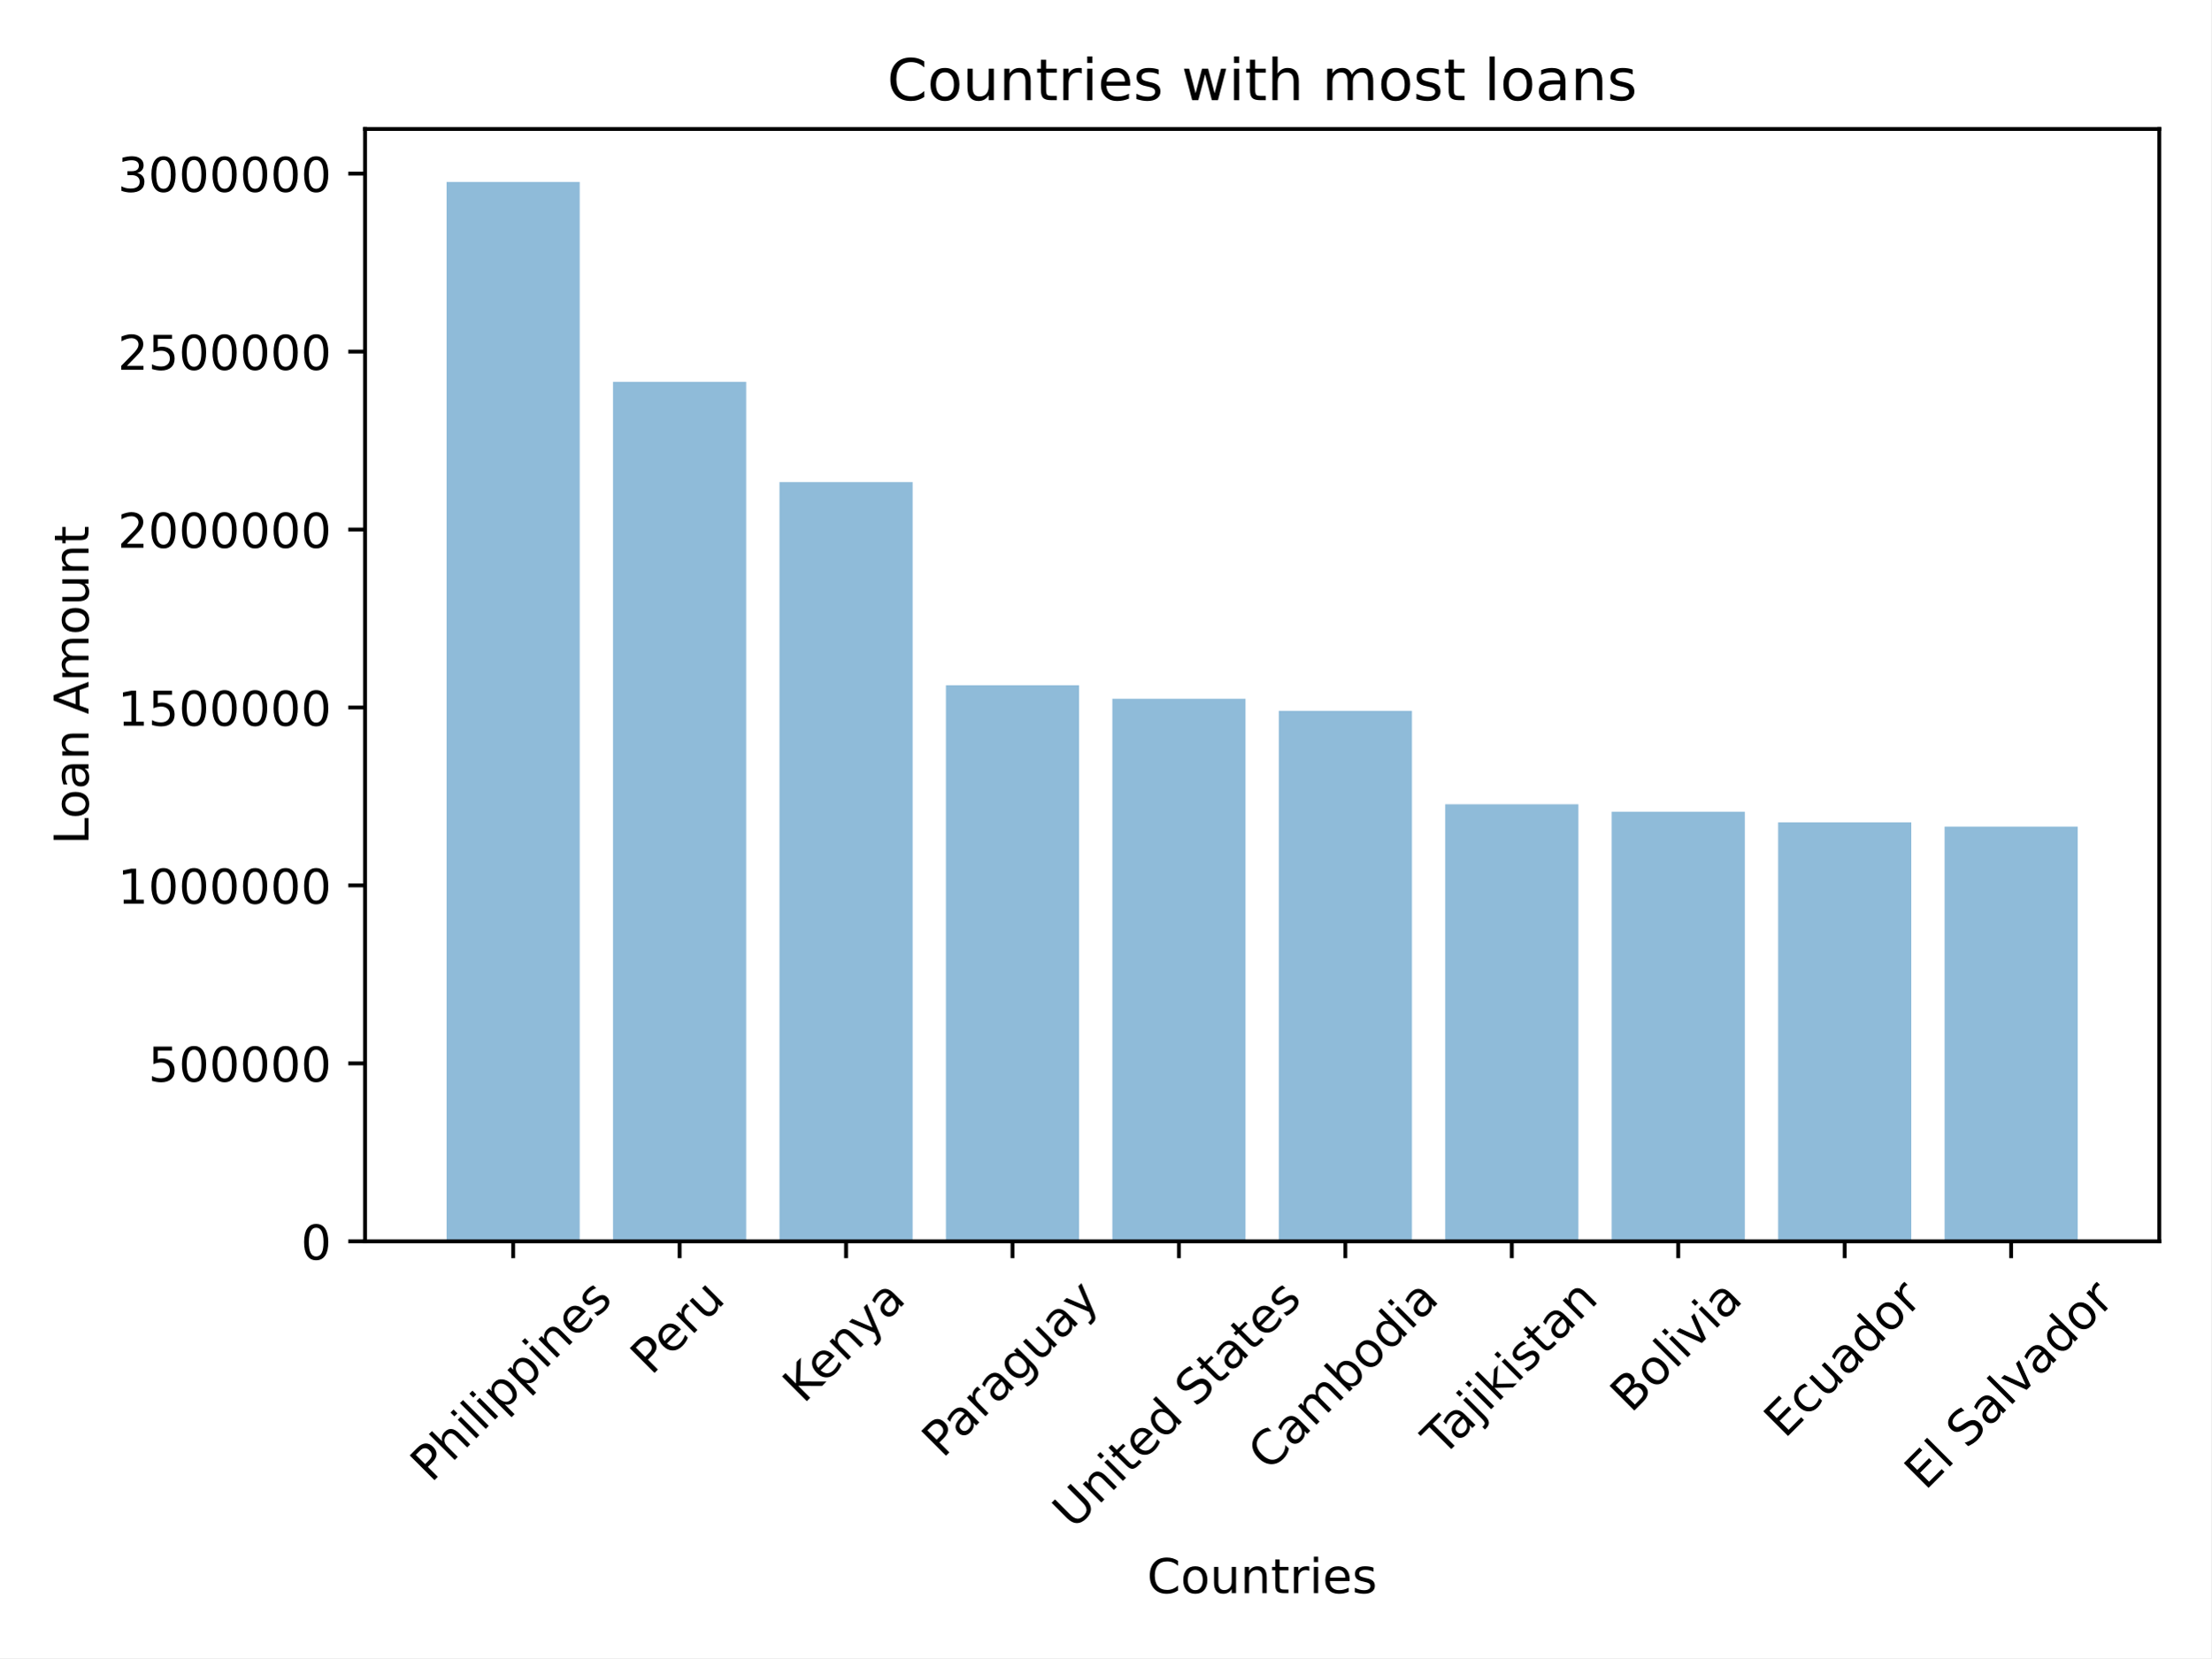
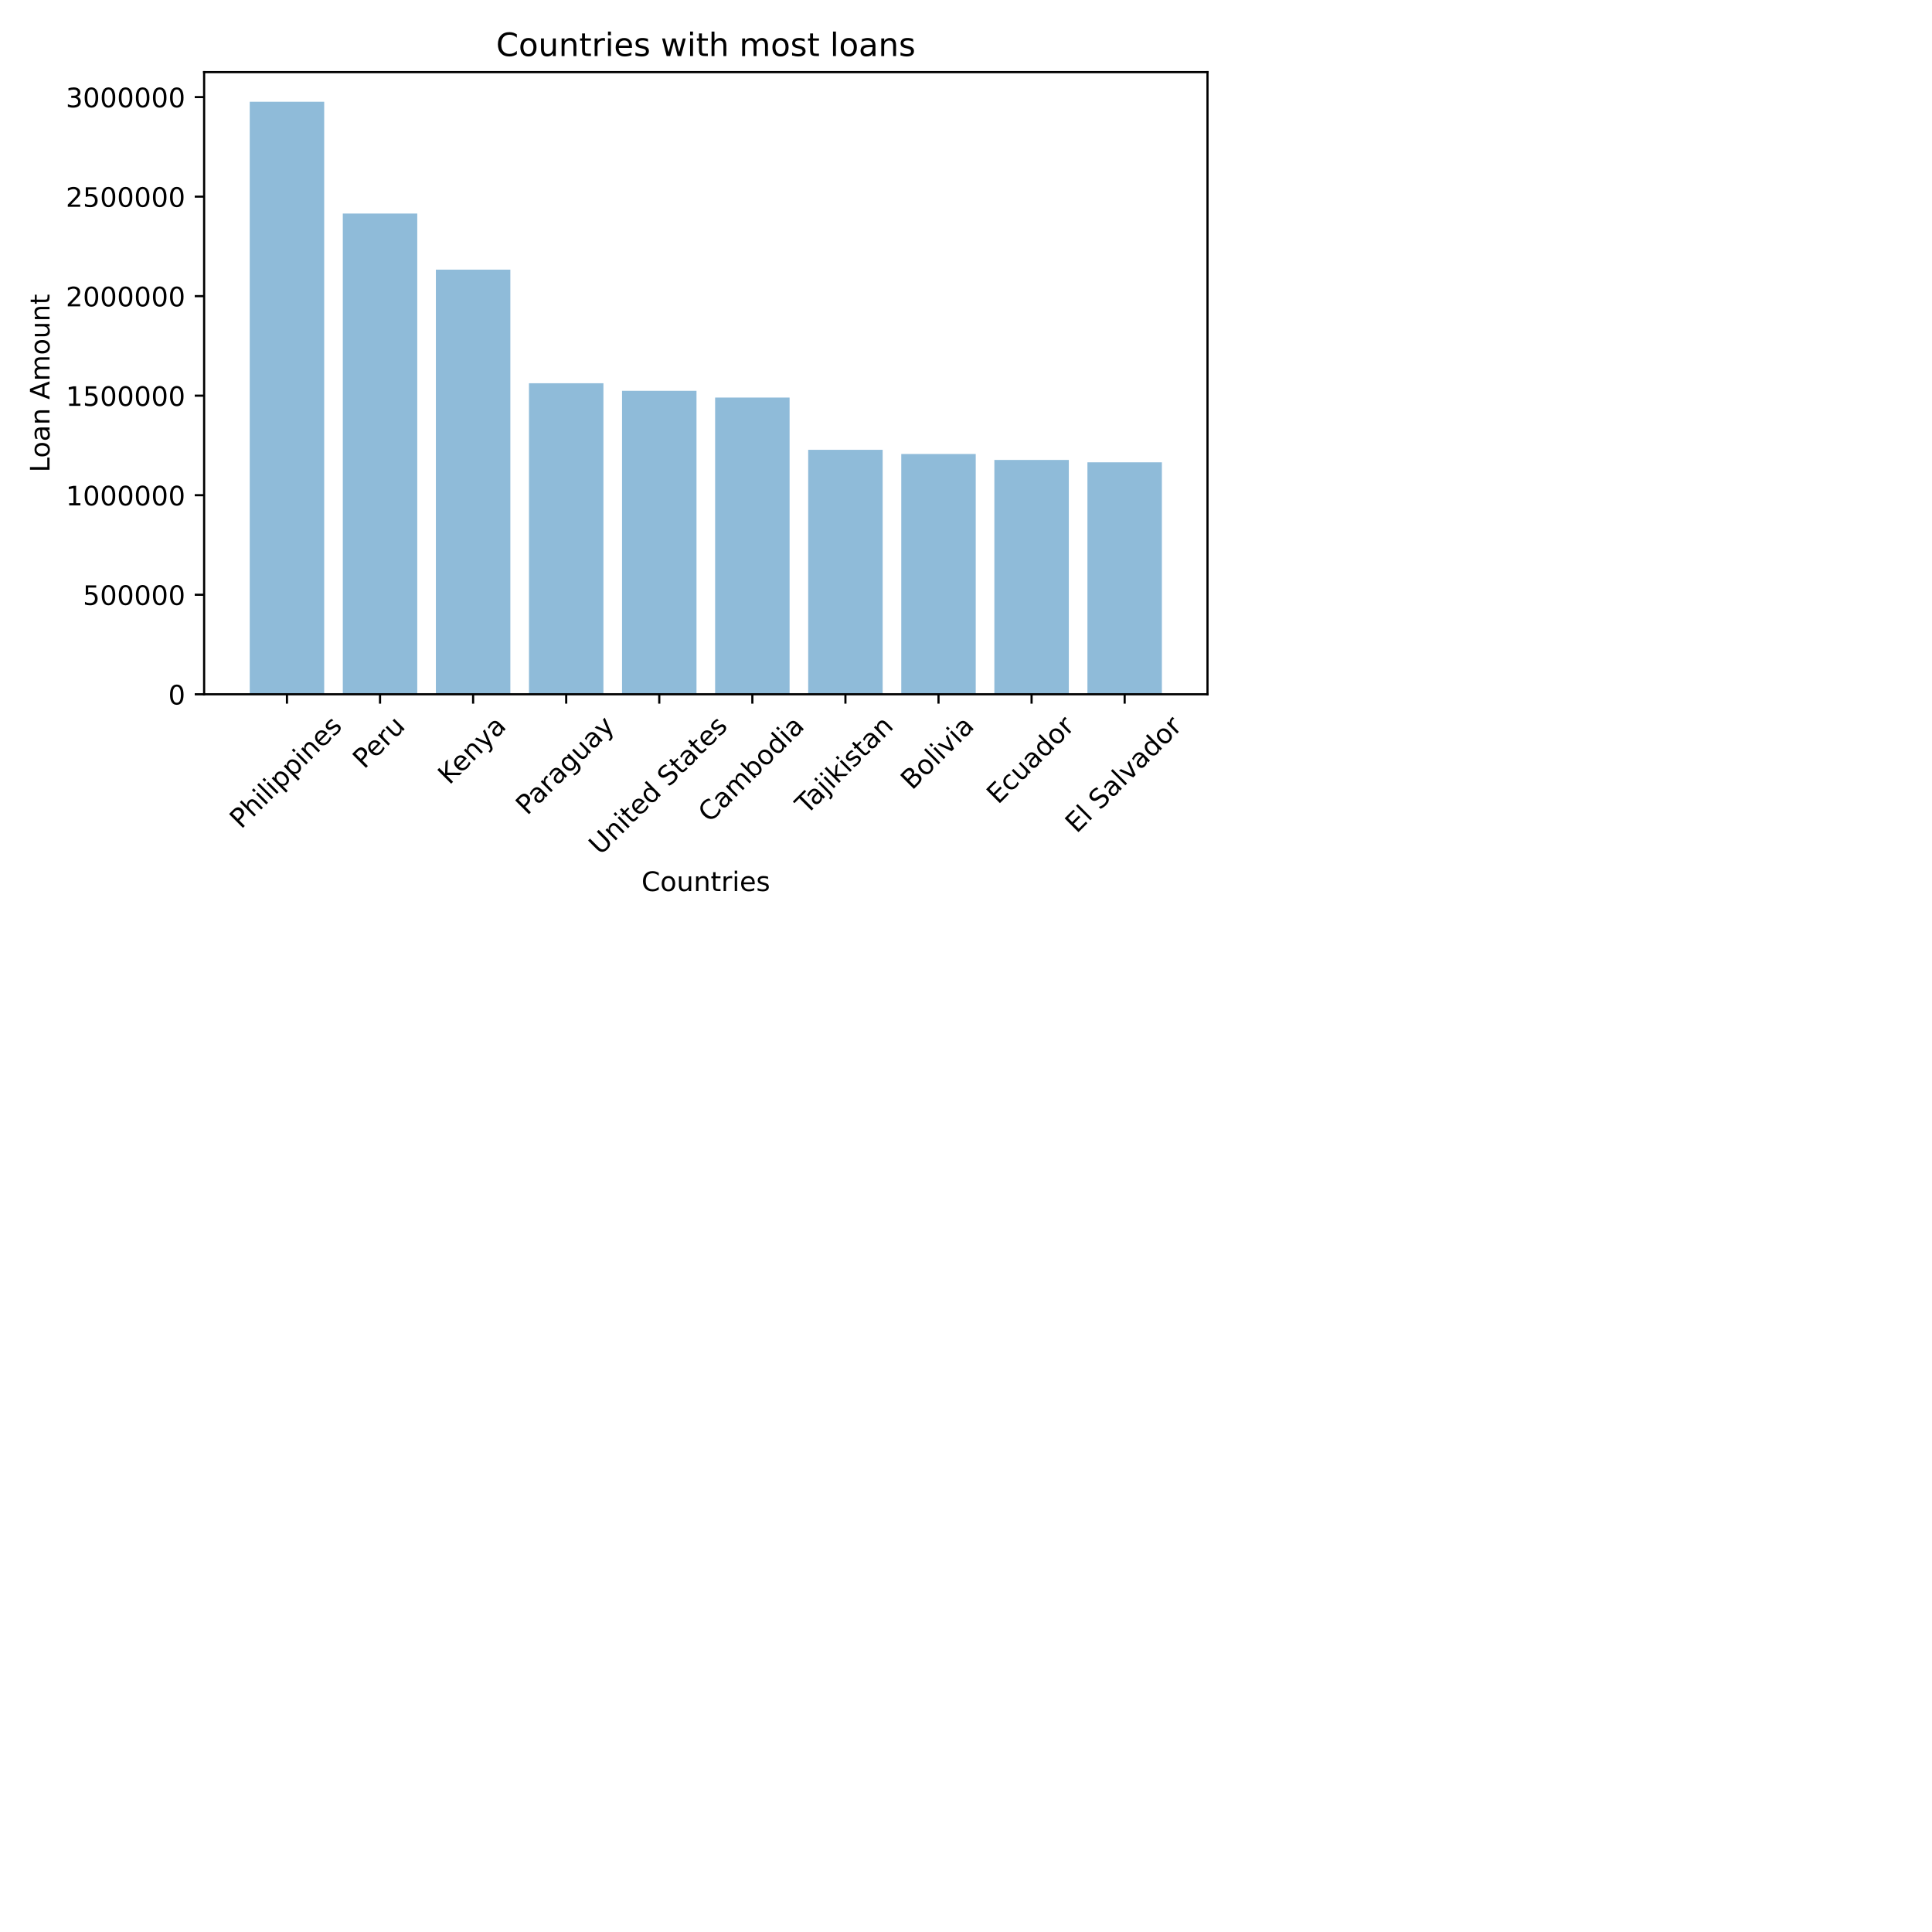
- <svg xmlns="http://www.w3.org/2000/svg" xmlns:xlink="http://www.w3.org/1999/xlink" height="345.6pt" version="1.1" viewBox="0 0 460.8 345.6" width="460.8pt">
+ <svg xmlns="http://www.w3.org/2000/svg" xmlns:xlink="http://www.w3.org/1999/xlink" height="720pt" version="1.1" viewBox="0 0 720 720" width="720pt">
  <defs>
    <style type="text/css">
*{stroke-linecap:butt;stroke-linejoin:round;}
  </style>
  </defs>
  <g id="figure_1">
    <g id="patch_1">
-       <path d="M 0 345.6  L 460.8 345.6  L 460.8 0  L 0 0  z " style="fill:#ffffff;" />
+       <path d="M 0 720  L 720 720  L 720 0  L 0 0  z " style="fill:#ffffff;" />
    </g>
    <g id="axes_1">
      <g id="patch_2">
        <path d="M 76.07 258.735  L 450 258.735  L 450 26.88  L 76.07 26.88  z " style="fill:#ffffff;" />
      </g>
      <g id="patch_3">
        <path clip-path="url(#p67f0f505e5)" d="M 93.067 258.735  L 120.817 258.735  L 120.817 37.921  L 93.067 37.921  z " style="fill:#1f77b4;opacity:0.5;" />
      </g>
      <g id="patch_4">
        <path clip-path="url(#p67f0f505e5)" d="M 127.754 258.735  L 155.504 258.735  L 155.504 79.584  L 127.754 79.584  z " style="fill:#1f77b4;opacity:0.5;" />
      </g>
      <g id="patch_5">
        <path clip-path="url(#p67f0f505e5)" d="M 162.442 258.735  L 190.191 258.735  L 190.191 100.485  L 162.442 100.485  z " style="fill:#1f77b4;opacity:0.5;" />
      </g>
      <g id="patch_6">
        <path clip-path="url(#p67f0f505e5)" d="M 197.129 258.735  L 224.879 258.735  L 224.879 142.824  L 197.129 142.824  z " style="fill:#1f77b4;opacity:0.5;" />
      </g>
      <g id="patch_7">
        <path clip-path="url(#p67f0f505e5)" d="M 231.816 258.735  L 259.566 258.735  L 259.566 145.648  L 231.816 145.648  z " style="fill:#1f77b4;opacity:0.5;" />
      </g>
      <g id="patch_8">
        <path clip-path="url(#p67f0f505e5)" d="M 266.504 258.735  L 294.254 258.735  L 294.254 148.161  L 266.504 148.161  z " style="fill:#1f77b4;opacity:0.5;" />
      </g>
      <g id="patch_9">
        <path clip-path="url(#p67f0f505e5)" d="M 301.191 258.735  L 328.941 258.735  L 328.941 167.631  L 301.191 167.631  z " style="fill:#1f77b4;opacity:0.5;" />
      </g>
      <g id="patch_10">
        <path clip-path="url(#p67f0f505e5)" d="M 335.879 258.735  L 363.628 258.735  L 363.628 169.192  L 335.879 169.192  z " style="fill:#1f77b4;opacity:0.5;" />
      </g>
      <g id="patch_11">
        <path clip-path="url(#p67f0f505e5)" d="M 370.566 258.735  L 398.316 258.735  L 398.316 171.405  L 370.566 171.405  z " style="fill:#1f77b4;opacity:0.5;" />
      </g>
      <g id="patch_12">
        <path clip-path="url(#p67f0f505e5)" d="M 405.253 258.735  L 433.003 258.735  L 433.003 172.291  L 405.253 172.291  z " style="fill:#1f77b4;opacity:0.5;" />
      </g>
      <g id="matplotlib.axis_1">
        <g id="xtick_1">
          <g id="line2d_1">
            <defs>
              <path d="M 0 0  L 0 3.5  " id="m2a8536b9dc" style="stroke:#000000;stroke-width:0.8;" />
            </defs>
            <g>
              <use style="stroke:#000000;stroke-width:0.8;" x="106.942" xlink:href="#m2a8536b9dc" y="258.735" />
            </g>
          </g>
          <g id="text_1">
            <defs>
              <path d="M 19.672 64.797  L 19.672 37.406  L 32.078 37.406  Q 38.969 37.406 42.719 40.969  Q 46.484 44.531 46.484 51.125  Q 46.484 57.672 42.719 61.234  Q 38.969 64.797 32.078 64.797  z M 9.812 72.906  L 32.078 72.906  Q 44.344 72.906 50.609 67.359  Q 56.891 61.812 56.891 51.125  Q 56.891 40.328 50.609 34.812  Q 44.344 29.297 32.078 29.297  L 19.672 29.297  L 19.672 0  L 9.812 0  z " id="DejaVuSans-80" />
              <path d="M 54.891 33.016  L 54.891 0  L 45.906 0  L 45.906 32.719  Q 45.906 40.484 42.875 44.328  Q 39.844 48.188 33.797 48.188  Q 26.516 48.188 22.312 43.547  Q 18.109 38.922 18.109 30.906  L 18.109 0  L 9.078 0  L 9.078 75.984  L 18.109 75.984  L 18.109 46.188  Q 21.344 51.125 25.703 53.562  Q 30.078 56 35.797 56  Q 45.219 56 50.047 50.172  Q 54.891 44.344 54.891 33.016  z " id="DejaVuSans-104" />
              <path d="M 9.422 54.688  L 18.406 54.688  L 18.406 0  L 9.422 0  z M 9.422 75.984  L 18.406 75.984  L 18.406 64.594  L 9.422 64.594  z " id="DejaVuSans-105" />
              <path d="M 9.422 75.984  L 18.406 75.984  L 18.406 0  L 9.422 0  z " id="DejaVuSans-108" />
              <path d="M 18.109 8.203  L 18.109 -20.797  L 9.078 -20.797  L 9.078 54.688  L 18.109 54.688  L 18.109 46.391  Q 20.953 51.266 25.266 53.625  Q 29.594 56 35.594 56  Q 45.562 56 51.781 48.094  Q 58.016 40.188 58.016 27.297  Q 58.016 14.406 51.781 6.484  Q 45.562 -1.422 35.594 -1.422  Q 29.594 -1.422 25.266 0.953  Q 20.953 3.328 18.109 8.203  z M 48.688 27.297  Q 48.688 37.203 44.609 42.844  Q 40.531 48.484 33.406 48.484  Q 26.266 48.484 22.188 42.844  Q 18.109 37.203 18.109 27.297  Q 18.109 17.391 22.188 11.75  Q 26.266 6.109 33.406 6.109  Q 40.531 6.109 44.609 11.75  Q 48.688 17.391 48.688 27.297  z " id="DejaVuSans-112" />
              <path d="M 54.891 33.016  L 54.891 0  L 45.906 0  L 45.906 32.719  Q 45.906 40.484 42.875 44.328  Q 39.844 48.188 33.797 48.188  Q 26.516 48.188 22.312 43.547  Q 18.109 38.922 18.109 30.906  L 18.109 0  L 9.078 0  L 9.078 54.688  L 18.109 54.688  L 18.109 46.188  Q 21.344 51.125 25.703 53.562  Q 30.078 56 35.797 56  Q 45.219 56 50.047 50.172  Q 54.891 44.344 54.891 33.016  z " id="DejaVuSans-110" />
              <path d="M 56.203 29.594  L 56.203 25.203  L 14.891 25.203  Q 15.484 15.922 20.484 11.062  Q 25.484 6.203 34.422 6.203  Q 39.594 6.203 44.453 7.469  Q 49.312 8.734 54.109 11.281  L 54.109 2.781  Q 49.266 0.734 44.188 -0.344  Q 39.109 -1.422 33.891 -1.422  Q 20.797 -1.422 13.156 6.188  Q 5.516 13.812 5.516 26.812  Q 5.516 40.234 12.766 48.109  Q 20.016 56 32.328 56  Q 43.359 56 49.781 48.891  Q 56.203 41.797 56.203 29.594  z M 47.219 32.234  Q 47.125 39.594 43.094 43.984  Q 39.062 48.391 32.422 48.391  Q 24.906 48.391 20.391 44.141  Q 15.875 39.891 15.188 32.172  z " id="DejaVuSans-101" />
              <path d="M 44.281 53.078  L 44.281 44.578  Q 40.484 46.531 36.375 47.5  Q 32.281 48.484 27.875 48.484  Q 21.188 48.484 17.844 46.438  Q 14.5 44.391 14.5 40.281  Q 14.5 37.156 16.891 35.375  Q 19.281 33.594 26.516 31.984  L 29.594 31.297  Q 39.156 29.25 43.188 25.516  Q 47.219 21.781 47.219 15.094  Q 47.219 7.469 41.188 3.016  Q 35.156 -1.422 24.609 -1.422  Q 20.219 -1.422 15.453 -0.562  Q 10.688 0.297 5.422 2  L 5.422 11.281  Q 10.406 8.688 15.234 7.391  Q 20.062 6.109 24.812 6.109  Q 31.156 6.109 34.562 8.281  Q 37.984 10.453 37.984 14.406  Q 37.984 18.062 35.516 20.016  Q 33.062 21.969 24.703 23.781  L 21.578 24.516  Q 13.234 26.266 9.516 29.906  Q 5.812 33.547 5.812 39.891  Q 5.812 47.609 11.281 51.797  Q 16.75 56 26.812 56  Q 31.781 56 36.172 55.266  Q 40.578 54.547 44.281 53.078  z " id="DejaVuSans-115" />
            </defs>
            <g transform="translate(89.8447 309.2048)rotate(-45)scale(0.1 -0.1)">
              <use xlink:href="#DejaVuSans-80" />
              <use x="60.303" xlink:href="#DejaVuSans-104" />
              <use x="123.682" xlink:href="#DejaVuSans-105" />
              <use x="151.465" xlink:href="#DejaVuSans-108" />
              <use x="179.248" xlink:href="#DejaVuSans-105" />
              <use x="207.031" xlink:href="#DejaVuSans-112" />
              <use x="270.508" xlink:href="#DejaVuSans-112" />
              <use x="333.984" xlink:href="#DejaVuSans-105" />
              <use x="361.768" xlink:href="#DejaVuSans-110" />
              <use x="425.146" xlink:href="#DejaVuSans-101" />
              <use x="486.67" xlink:href="#DejaVuSans-115" />
            </g>
          </g>
        </g>
        <g id="xtick_2">
          <g id="line2d_2">
            <g>
              <use style="stroke:#000000;stroke-width:0.8;" x="141.629" xlink:href="#m2a8536b9dc" y="258.735" />
            </g>
          </g>
          <g id="text_2">
            <defs>
              <path d="M 41.109 46.297  Q 39.594 47.172 37.812 47.578  Q 36.031 48 33.891 48  Q 26.266 48 22.188 43.047  Q 18.109 38.094 18.109 28.812  L 18.109 0  L 9.078 0  L 9.078 54.688  L 18.109 54.688  L 18.109 46.188  Q 20.953 51.172 25.484 53.578  Q 30.031 56 36.531 56  Q 37.453 56 38.578 55.875  Q 39.703 55.766 41.062 55.516  z " id="DejaVuSans-114" />
              <path d="M 8.5 21.578  L 8.5 54.688  L 17.484 54.688  L 17.484 21.922  Q 17.484 14.156 20.5 10.266  Q 23.531 6.391 29.594 6.391  Q 36.859 6.391 41.078 11.031  Q 45.312 15.672 45.312 23.688  L 45.312 54.688  L 54.297 54.688  L 54.297 0  L 45.312 0  L 45.312 8.406  Q 42.047 3.422 37.719 1  Q 33.406 -1.422 27.688 -1.422  Q 18.266 -1.422 13.375 4.438  Q 8.5 10.297 8.5 21.578  z M 31.109 56  z " id="DejaVuSans-117" />
            </defs>
            <g transform="translate(135.7071 286.8547)rotate(-45)scale(0.1 -0.1)">
              <use xlink:href="#DejaVuSans-80" />
              <use x="56.678" xlink:href="#DejaVuSans-101" />
              <use x="118.201" xlink:href="#DejaVuSans-114" />
              <use x="159.314" xlink:href="#DejaVuSans-117" />
            </g>
          </g>
        </g>
        <g id="xtick_3">
          <g id="line2d_3">
            <g>
              <use style="stroke:#000000;stroke-width:0.8;" x="176.317" xlink:href="#m2a8536b9dc" y="258.735" />
            </g>
          </g>
          <g id="text_3">
            <defs>
              <path d="M 9.812 72.906  L 19.672 72.906  L 19.672 42.094  L 52.391 72.906  L 65.094 72.906  L 28.906 38.922  L 67.672 0  L 54.688 0  L 19.672 35.109  L 19.672 0  L 9.812 0  z " id="DejaVuSans-75" />
              <path d="M 32.172 -5.078  Q 28.375 -14.844 24.75 -17.812  Q 21.141 -20.797 15.094 -20.797  L 7.906 -20.797  L 7.906 -13.281  L 13.188 -13.281  Q 16.891 -13.281 18.938 -11.516  Q 21 -9.766 23.484 -3.219  L 25.094 0.875  L 2.984 54.688  L 12.5 54.688  L 29.594 11.922  L 46.688 54.688  L 56.203 54.688  z " id="DejaVuSans-121" />
              <path d="M 34.281 27.484  Q 23.391 27.484 19.188 25  Q 14.984 22.516 14.984 16.5  Q 14.984 11.719 18.141 8.906  Q 21.297 6.109 26.703 6.109  Q 34.188 6.109 38.703 11.406  Q 43.219 16.703 43.219 25.484  L 43.219 27.484  z M 52.203 31.203  L 52.203 0  L 43.219 0  L 43.219 8.297  Q 40.141 3.328 35.547 0.953  Q 30.953 -1.422 24.312 -1.422  Q 15.922 -1.422 10.953 3.297  Q 6 8.016 6 15.922  Q 6 25.141 12.172 29.828  Q 18.359 34.516 30.609 34.516  L 43.219 34.516  L 43.219 35.406  Q 43.219 41.609 39.141 45  Q 35.062 48.391 27.688 48.391  Q 23 48.391 18.547 47.266  Q 14.109 46.141 10.016 43.891  L 10.016 52.203  Q 14.938 54.109 19.578 55.047  Q 24.219 56 28.609 56  Q 40.484 56 46.344 49.844  Q 52.203 43.703 52.203 31.203  z " id="DejaVuSans-97" />
            </defs>
            <g transform="translate(167.4506 292.7424)rotate(-45)scale(0.1 -0.1)">
              <use xlink:href="#DejaVuSans-75" />
              <use x="60.576" xlink:href="#DejaVuSans-101" />
              <use x="122.1" xlink:href="#DejaVuSans-110" />
              <use x="185.479" xlink:href="#DejaVuSans-121" />
              <use x="244.658" xlink:href="#DejaVuSans-97" />
            </g>
          </g>
        </g>
        <g id="xtick_4">
          <g id="line2d_4">
            <g>
              <use style="stroke:#000000;stroke-width:0.8;" x="211.004" xlink:href="#m2a8536b9dc" y="258.735" />
            </g>
          </g>
          <g id="text_4">
            <defs>
              <path d="M 45.406 27.984  Q 45.406 37.75 41.375 43.109  Q 37.359 48.484 30.078 48.484  Q 22.859 48.484 18.828 43.109  Q 14.797 37.75 14.797 27.984  Q 14.797 18.266 18.828 12.891  Q 22.859 7.516 30.078 7.516  Q 37.359 7.516 41.375 12.891  Q 45.406 18.266 45.406 27.984  z M 54.391 6.781  Q 54.391 -7.172 48.188 -13.984  Q 42 -20.797 29.203 -20.797  Q 24.469 -20.797 20.266 -20.094  Q 16.062 -19.391 12.109 -17.922  L 12.109 -9.188  Q 16.062 -11.328 19.922 -12.344  Q 23.781 -13.375 27.781 -13.375  Q 36.625 -13.375 41.016 -8.766  Q 45.406 -4.156 45.406 5.172  L 45.406 9.625  Q 42.625 4.781 38.281 2.391  Q 33.938 0 27.875 0  Q 17.828 0 11.672 7.656  Q 5.516 15.328 5.516 27.984  Q 5.516 40.672 11.672 48.328  Q 17.828 56 27.875 56  Q 33.938 56 38.281 53.609  Q 42.625 51.219 45.406 46.391  L 45.406 54.688  L 54.391 54.688  z " id="DejaVuSans-103" />
            </defs>
            <g transform="translate(196.4513 304.1158)rotate(-45)scale(0.1 -0.1)">
              <use xlink:href="#DejaVuSans-80" />
              <use x="55.803" xlink:href="#DejaVuSans-97" />
              <use x="117.082" xlink:href="#DejaVuSans-114" />
              <use x="158.195" xlink:href="#DejaVuSans-97" />
              <use x="219.475" xlink:href="#DejaVuSans-103" />
              <use x="282.951" xlink:href="#DejaVuSans-117" />
              <use x="346.33" xlink:href="#DejaVuSans-97" />
              <use x="407.609" xlink:href="#DejaVuSans-121" />
            </g>
          </g>
        </g>
        <g id="xtick_5">
          <g id="line2d_5">
            <g>
              <use style="stroke:#000000;stroke-width:0.8;" x="245.691" xlink:href="#m2a8536b9dc" y="258.735" />
            </g>
          </g>
          <g id="text_5">
            <defs>
              <path d="M 8.688 72.906  L 18.609 72.906  L 18.609 28.609  Q 18.609 16.891 22.844 11.734  Q 27.094 6.594 36.625 6.594  Q 46.094 6.594 50.344 11.734  Q 54.594 16.891 54.594 28.609  L 54.594 72.906  L 64.5 72.906  L 64.5 27.391  Q 64.5 13.141 57.438 5.859  Q 50.391 -1.422 36.625 -1.422  Q 22.797 -1.422 15.734 5.859  Q 8.688 13.141 8.688 27.391  z " id="DejaVuSans-85" />
              <path d="M 18.312 70.219  L 18.312 54.688  L 36.812 54.688  L 36.812 47.703  L 18.312 47.703  L 18.312 18.016  Q 18.312 11.328 20.141 9.422  Q 21.969 7.516 27.594 7.516  L 36.812 7.516  L 36.812 0  L 27.594 0  Q 17.188 0 13.234 3.875  Q 9.281 7.766 9.281 18.016  L 9.281 47.703  L 2.688 47.703  L 2.688 54.688  L 9.281 54.688  L 9.281 70.219  z " id="DejaVuSans-116" />
              <path d="M 45.406 46.391  L 45.406 75.984  L 54.391 75.984  L 54.391 0  L 45.406 0  L 45.406 8.203  Q 42.578 3.328 38.25 0.953  Q 33.938 -1.422 27.875 -1.422  Q 17.969 -1.422 11.734 6.484  Q 5.516 14.406 5.516 27.297  Q 5.516 40.188 11.734 48.094  Q 17.969 56 27.875 56  Q 33.938 56 38.25 53.625  Q 42.578 51.266 45.406 46.391  z M 14.797 27.297  Q 14.797 17.391 18.875 11.75  Q 22.953 6.109 30.078 6.109  Q 37.203 6.109 41.297 11.75  Q 45.406 17.391 45.406 27.297  Q 45.406 37.203 41.297 42.844  Q 37.203 48.484 30.078 48.484  Q 22.953 48.484 18.875 42.844  Q 14.797 37.203 14.797 27.297  z " id="DejaVuSans-100" />
              <path id="DejaVuSans-32" />
              <path d="M 53.516 70.516  L 53.516 60.891  Q 47.906 63.578 42.922 64.891  Q 37.938 66.219 33.297 66.219  Q 25.25 66.219 20.875 63.094  Q 16.5 59.969 16.5 54.203  Q 16.5 49.359 19.406 46.891  Q 22.312 44.438 30.422 42.922  L 36.375 41.703  Q 47.406 39.594 52.656 34.297  Q 57.906 29 57.906 20.125  Q 57.906 9.516 50.797 4.047  Q 43.703 -1.422 29.984 -1.422  Q 24.812 -1.422 18.969 -0.25  Q 13.141 0.922 6.891 3.219  L 6.891 13.375  Q 12.891 10.016 18.656 8.297  Q 24.422 6.594 29.984 6.594  Q 38.422 6.594 43.016 9.906  Q 47.609 13.234 47.609 19.391  Q 47.609 24.75 44.312 27.781  Q 41.016 30.812 33.5 32.328  L 27.484 33.5  Q 16.453 35.688 11.516 40.375  Q 6.594 45.062 6.594 53.422  Q 6.594 63.094 13.406 68.656  Q 20.219 74.219 32.172 74.219  Q 37.312 74.219 42.625 73.281  Q 47.953 72.359 53.516 70.516  z " id="DejaVuSans-83" />
            </defs>
            <g transform="translate(223.7019 318.9894)rotate(-45)scale(0.1 -0.1)">
              <use xlink:href="#DejaVuSans-85" />
              <use x="73.193" xlink:href="#DejaVuSans-110" />
              <use x="136.572" xlink:href="#DejaVuSans-105" />
              <use x="164.355" xlink:href="#DejaVuSans-116" />
              <use x="203.564" xlink:href="#DejaVuSans-101" />
              <use x="265.088" xlink:href="#DejaVuSans-100" />
              <use x="328.564" xlink:href="#DejaVuSans-32" />
              <use x="360.352" xlink:href="#DejaVuSans-83" />
              <use x="423.828" xlink:href="#DejaVuSans-116" />
              <use x="463.037" xlink:href="#DejaVuSans-97" />
              <use x="524.316" xlink:href="#DejaVuSans-116" />
              <use x="563.525" xlink:href="#DejaVuSans-101" />
              <use x="625.049" xlink:href="#DejaVuSans-115" />
            </g>
          </g>
        </g>
        <g id="xtick_6">
          <g id="line2d_6">
            <g>
              <use style="stroke:#000000;stroke-width:0.8;" x="280.379" xlink:href="#m2a8536b9dc" y="258.735" />
            </g>
          </g>
          <g id="text_6">
            <defs>
              <path d="M 64.406 67.281  L 64.406 56.891  Q 59.422 61.531 53.781 63.812  Q 48.141 66.109 41.797 66.109  Q 29.297 66.109 22.656 58.469  Q 16.016 50.828 16.016 36.375  Q 16.016 21.969 22.656 14.328  Q 29.297 6.688 41.797 6.688  Q 48.141 6.688 53.781 8.984  Q 59.422 11.281 64.406 15.922  L 64.406 5.609  Q 59.234 2.094 53.438 0.328  Q 47.656 -1.422 41.219 -1.422  Q 24.656 -1.422 15.125 8.703  Q 5.609 18.844 5.609 36.375  Q 5.609 53.953 15.125 64.078  Q 24.656 74.219 41.219 74.219  Q 47.75 74.219 53.531 72.484  Q 59.328 70.75 64.406 67.281  z " id="DejaVuSans-67" />
              <path d="M 52 44.188  Q 55.375 50.25 60.062 53.125  Q 64.75 56 71.094 56  Q 79.641 56 84.281 50.016  Q 88.922 44.047 88.922 33.016  L 88.922 0  L 79.891 0  L 79.891 32.719  Q 79.891 40.578 77.094 44.375  Q 74.312 48.188 68.609 48.188  Q 61.625 48.188 57.562 43.547  Q 53.516 38.922 53.516 30.906  L 53.516 0  L 44.484 0  L 44.484 32.719  Q 44.484 40.625 41.703 44.406  Q 38.922 48.188 33.109 48.188  Q 26.219 48.188 22.156 43.531  Q 18.109 38.875 18.109 30.906  L 18.109 0  L 9.078 0  L 9.078 54.688  L 18.109 54.688  L 18.109 46.188  Q 21.188 51.219 25.484 53.609  Q 29.781 56 35.688 56  Q 41.656 56 45.828 52.969  Q 50 49.953 52 44.188  z " id="DejaVuSans-109" />
              <path d="M 48.688 27.297  Q 48.688 37.203 44.609 42.844  Q 40.531 48.484 33.406 48.484  Q 26.266 48.484 22.188 42.844  Q 18.109 37.203 18.109 27.297  Q 18.109 17.391 22.188 11.75  Q 26.266 6.109 33.406 6.109  Q 40.531 6.109 44.609 11.75  Q 48.688 17.391 48.688 27.297  z M 18.109 46.391  Q 20.953 51.266 25.266 53.625  Q 29.594 56 35.594 56  Q 45.562 56 51.781 48.094  Q 58.016 40.188 58.016 27.297  Q 58.016 14.406 51.781 6.484  Q 45.562 -1.422 35.594 -1.422  Q 29.594 -1.422 25.266 0.953  Q 20.953 3.328 18.109 8.203  L 18.109 0  L 9.078 0  L 9.078 75.984  L 18.109 75.984  z " id="DejaVuSans-98" />
              <path d="M 30.609 48.391  Q 23.391 48.391 19.188 42.75  Q 14.984 37.109 14.984 27.297  Q 14.984 17.484 19.156 11.844  Q 23.344 6.203 30.609 6.203  Q 37.797 6.203 41.984 11.859  Q 46.188 17.531 46.188 27.297  Q 46.188 37.016 41.984 42.703  Q 37.797 48.391 30.609 48.391  z M 30.609 56  Q 42.328 56 49.016 48.375  Q 55.719 40.766 55.719 27.297  Q 55.719 13.875 49.016 6.219  Q 42.328 -1.422 30.609 -1.422  Q 18.844 -1.422 12.172 6.219  Q 5.516 13.875 5.516 27.297  Q 5.516 40.766 12.172 48.375  Q 18.844 56 30.609 56  z " id="DejaVuSans-111" />
            </defs>
            <g transform="translate(264.4495 306.8691)rotate(-45)scale(0.1 -0.1)">
              <use xlink:href="#DejaVuSans-67" />
              <use x="69.824" xlink:href="#DejaVuSans-97" />
              <use x="131.104" xlink:href="#DejaVuSans-109" />
              <use x="228.516" xlink:href="#DejaVuSans-98" />
              <use x="291.992" xlink:href="#DejaVuSans-111" />
              <use x="353.174" xlink:href="#DejaVuSans-100" />
              <use x="416.65" xlink:href="#DejaVuSans-105" />
              <use x="444.434" xlink:href="#DejaVuSans-97" />
            </g>
          </g>
        </g>
        <g id="xtick_7">
          <g id="line2d_7">
            <g>
              <use style="stroke:#000000;stroke-width:0.8;" x="315.066" xlink:href="#m2a8536b9dc" y="258.735" />
            </g>
          </g>
          <g id="text_7">
            <defs>
              <path d="M -0.297 72.906  L 61.375 72.906  L 61.375 64.594  L 35.5 64.594  L 35.5 0  L 25.594 0  L 25.594 64.594  L -0.297 64.594  z " id="DejaVuSans-84" />
              <path d="M 9.422 54.688  L 18.406 54.688  L 18.406 -0.984  Q 18.406 -11.422 14.422 -16.109  Q 10.453 -20.797 1.609 -20.797  L -1.812 -20.797  L -1.812 -13.188  L 0.594 -13.188  Q 5.719 -13.188 7.562 -10.812  Q 9.422 -8.453 9.422 -0.984  z M 9.422 75.984  L 18.406 75.984  L 18.406 64.594  L 9.422 64.594  z " id="DejaVuSans-106" />
              <path d="M 9.078 75.984  L 18.109 75.984  L 18.109 31.109  L 44.922 54.688  L 56.391 54.688  L 27.391 29.109  L 57.625 0  L 45.906 0  L 18.109 26.703  L 18.109 0  L 9.078 0  z " id="DejaVuSans-107" />
            </defs>
            <g transform="translate(300.6455 303.8517)rotate(-45)scale(0.1 -0.1)">
              <use xlink:href="#DejaVuSans-84" />
              <use x="44.584" xlink:href="#DejaVuSans-97" />
              <use x="105.863" xlink:href="#DejaVuSans-106" />
              <use x="133.646" xlink:href="#DejaVuSans-105" />
              <use x="161.43" xlink:href="#DejaVuSans-107" />
              <use x="219.34" xlink:href="#DejaVuSans-105" />
              <use x="247.123" xlink:href="#DejaVuSans-115" />
              <use x="299.223" xlink:href="#DejaVuSans-116" />
              <use x="338.432" xlink:href="#DejaVuSans-97" />
              <use x="399.711" xlink:href="#DejaVuSans-110" />
            </g>
          </g>
        </g>
        <g id="xtick_8">
          <g id="line2d_8">
            <g>
              <use style="stroke:#000000;stroke-width:0.8;" x="349.753" xlink:href="#m2a8536b9dc" y="258.735" />
            </g>
          </g>
          <g id="text_8">
            <defs>
              <path d="M 19.672 34.812  L 19.672 8.109  L 35.5 8.109  Q 43.453 8.109 47.281 11.406  Q 51.125 14.703 51.125 21.484  Q 51.125 28.328 47.281 31.562  Q 43.453 34.812 35.5 34.812  z M 19.672 64.797  L 19.672 42.828  L 34.281 42.828  Q 41.5 42.828 45.031 45.531  Q 48.578 48.25 48.578 53.812  Q 48.578 59.328 45.031 62.062  Q 41.5 64.797 34.281 64.797  z M 9.812 72.906  L 35.016 72.906  Q 46.297 72.906 52.391 68.219  Q 58.5 63.531 58.5 54.891  Q 58.5 48.188 55.375 44.234  Q 52.25 40.281 46.188 39.312  Q 53.469 37.75 57.5 32.781  Q 61.531 27.828 61.531 20.406  Q 61.531 10.641 54.891 5.312  Q 48.25 0 35.984 0  L 9.812 0  z " id="DejaVuSans-66" />
              <path d="M 2.984 54.688  L 12.5 54.688  L 29.594 8.797  L 46.688 54.688  L 56.203 54.688  L 35.688 0  L 23.484 0  z " id="DejaVuSans-118" />
            </defs>
            <g transform="translate(339.9098 294.698)rotate(-45)scale(0.1 -0.1)">
              <use xlink:href="#DejaVuSans-66" />
              <use x="68.604" xlink:href="#DejaVuSans-111" />
              <use x="129.785" xlink:href="#DejaVuSans-108" />
              <use x="157.568" xlink:href="#DejaVuSans-105" />
              <use x="185.352" xlink:href="#DejaVuSans-118" />
              <use x="244.531" xlink:href="#DejaVuSans-105" />
              <use x="272.314" xlink:href="#DejaVuSans-97" />
            </g>
          </g>
        </g>
        <g id="xtick_9">
          <g id="line2d_9">
            <g>
              <use style="stroke:#000000;stroke-width:0.8;" x="384.441" xlink:href="#m2a8536b9dc" y="258.735" />
            </g>
          </g>
          <g id="text_9">
            <defs>
              <path d="M 9.812 72.906  L 55.906 72.906  L 55.906 64.594  L 19.672 64.594  L 19.672 43.016  L 54.391 43.016  L 54.391 34.719  L 19.672 34.719  L 19.672 8.297  L 56.781 8.297  L 56.781 0  L 9.812 0  z " id="DejaVuSans-69" />
              <path d="M 48.781 52.594  L 48.781 44.188  Q 44.969 46.297 41.141 47.344  Q 37.312 48.391 33.406 48.391  Q 24.656 48.391 19.812 42.844  Q 14.984 37.312 14.984 27.297  Q 14.984 17.281 19.812 11.734  Q 24.656 6.203 33.406 6.203  Q 37.312 6.203 41.141 7.25  Q 44.969 8.297 48.781 10.406  L 48.781 2.094  Q 45.016 0.344 40.984 -0.531  Q 36.969 -1.422 32.422 -1.422  Q 20.062 -1.422 12.781 6.344  Q 5.516 14.109 5.516 27.297  Q 5.516 40.672 12.859 48.328  Q 20.219 56 33.016 56  Q 37.156 56 41.109 55.141  Q 45.062 54.297 48.781 52.594  z " id="DejaVuSans-99" />
            </defs>
            <g transform="translate(371.9455 300.0013)rotate(-45)scale(0.1 -0.1)">
              <use xlink:href="#DejaVuSans-69" />
              <use x="63.184" xlink:href="#DejaVuSans-99" />
              <use x="118.164" xlink:href="#DejaVuSans-117" />
              <use x="181.543" xlink:href="#DejaVuSans-97" />
              <use x="242.822" xlink:href="#DejaVuSans-100" />
              <use x="306.299" xlink:href="#DejaVuSans-111" />
              <use x="367.48" xlink:href="#DejaVuSans-114" />
            </g>
          </g>
        </g>
        <g id="xtick_10">
          <g id="line2d_10">
            <g>
              <use style="stroke:#000000;stroke-width:0.8;" x="419.128" xlink:href="#m2a8536b9dc" y="258.735" />
            </g>
          </g>
          <g id="text_10">
            <g transform="translate(401.2257 310.8156)rotate(-45)scale(0.1 -0.1)">
              <use xlink:href="#DejaVuSans-69" />
              <use x="63.184" xlink:href="#DejaVuSans-108" />
              <use x="90.967" xlink:href="#DejaVuSans-32" />
              <use x="122.754" xlink:href="#DejaVuSans-83" />
              <use x="186.23" xlink:href="#DejaVuSans-97" />
              <use x="247.51" xlink:href="#DejaVuSans-108" />
              <use x="275.293" xlink:href="#DejaVuSans-118" />
              <use x="334.473" xlink:href="#DejaVuSans-97" />
              <use x="395.752" xlink:href="#DejaVuSans-100" />
              <use x="459.229" xlink:href="#DejaVuSans-111" />
              <use x="520.41" xlink:href="#DejaVuSans-114" />
            </g>
          </g>
        </g>
        <g id="text_11">
          <g transform="translate(239.0608 332.0584)scale(0.1 -0.1)">
            <use xlink:href="#DejaVuSans-67" />
            <use x="69.824" xlink:href="#DejaVuSans-111" />
            <use x="131.006" xlink:href="#DejaVuSans-117" />
            <use x="194.385" xlink:href="#DejaVuSans-110" />
            <use x="257.764" xlink:href="#DejaVuSans-116" />
            <use x="296.973" xlink:href="#DejaVuSans-114" />
            <use x="338.086" xlink:href="#DejaVuSans-105" />
            <use x="365.869" xlink:href="#DejaVuSans-101" />
            <use x="427.393" xlink:href="#DejaVuSans-115" />
          </g>
        </g>
      </g>
      <g id="matplotlib.axis_2">
        <g id="ytick_1">
          <g id="line2d_11">
            <defs>
              <path d="M 0 0  L -3.5 0  " id="mf0ec2a6b9d" style="stroke:#000000;stroke-width:0.8;" />
            </defs>
            <g>
              <use style="stroke:#000000;stroke-width:0.8;" x="76.07" xlink:href="#mf0ec2a6b9d" y="258.735" />
            </g>
          </g>
          <g id="text_12">
            <defs>
              <path d="M 31.781 66.406  Q 24.172 66.406 20.328 58.906  Q 16.5 51.422 16.5 36.375  Q 16.5 21.391 20.328 13.891  Q 24.172 6.391 31.781 6.391  Q 39.453 6.391 43.281 13.891  Q 47.125 21.391 47.125 36.375  Q 47.125 51.422 43.281 58.906  Q 39.453 66.406 31.781 66.406  z M 31.781 74.219  Q 44.047 74.219 50.516 64.516  Q 56.984 54.828 56.984 36.375  Q 56.984 17.969 50.516 8.266  Q 44.047 -1.422 31.781 -1.422  Q 19.531 -1.422 13.062 8.266  Q 6.594 17.969 6.594 36.375  Q 6.594 54.828 13.062 64.516  Q 19.531 74.219 31.781 74.219  z " id="DejaVuSans-48" />
            </defs>
            <g transform="translate(62.7075 262.5346)scale(0.1 -0.1)">
              <use xlink:href="#DejaVuSans-48" />
            </g>
          </g>
        </g>
        <g id="ytick_2">
          <g id="line2d_12">
            <g>
              <use style="stroke:#000000;stroke-width:0.8;" x="76.07" xlink:href="#mf0ec2a6b9d" y="221.644" />
            </g>
          </g>
          <g id="text_13">
            <defs>
              <path d="M 10.797 72.906  L 49.516 72.906  L 49.516 64.594  L 19.828 64.594  L 19.828 46.734  Q 21.969 47.469 24.109 47.828  Q 26.266 48.188 28.422 48.188  Q 40.625 48.188 47.75 41.5  Q 54.891 34.812 54.891 23.391  Q 54.891 11.625 47.562 5.094  Q 40.234 -1.422 26.906 -1.422  Q 22.312 -1.422 17.547 -0.641  Q 12.797 0.141 7.719 1.703  L 7.719 11.625  Q 12.109 9.234 16.797 8.062  Q 21.484 6.891 26.703 6.891  Q 35.156 6.891 40.078 11.328  Q 45.016 15.766 45.016 23.391  Q 45.016 31 40.078 35.438  Q 35.156 39.891 26.703 39.891  Q 22.75 39.891 18.812 39.016  Q 14.891 38.141 10.797 36.281  z " id="DejaVuSans-53" />
            </defs>
            <g transform="translate(30.895 225.4428)scale(0.1 -0.1)">
              <use xlink:href="#DejaVuSans-53" />
              <use x="63.623" xlink:href="#DejaVuSans-48" />
              <use x="127.246" xlink:href="#DejaVuSans-48" />
              <use x="190.869" xlink:href="#DejaVuSans-48" />
              <use x="254.492" xlink:href="#DejaVuSans-48" />
              <use x="318.115" xlink:href="#DejaVuSans-48" />
            </g>
          </g>
        </g>
        <g id="ytick_3">
          <g id="line2d_13">
            <g>
              <use style="stroke:#000000;stroke-width:0.8;" x="76.07" xlink:href="#mf0ec2a6b9d" y="184.552" />
            </g>
          </g>
          <g id="text_14">
            <defs>
              <path d="M 12.406 8.297  L 28.516 8.297  L 28.516 63.922  L 10.984 60.406  L 10.984 69.391  L 28.422 72.906  L 38.281 72.906  L 38.281 8.297  L 54.391 8.297  L 54.391 0  L 12.406 0  z " id="DejaVuSans-49" />
            </defs>
            <g transform="translate(24.5325 188.3511)scale(0.1 -0.1)">
              <use xlink:href="#DejaVuSans-49" />
              <use x="63.623" xlink:href="#DejaVuSans-48" />
              <use x="127.246" xlink:href="#DejaVuSans-48" />
              <use x="190.869" xlink:href="#DejaVuSans-48" />
              <use x="254.492" xlink:href="#DejaVuSans-48" />
              <use x="318.115" xlink:href="#DejaVuSans-48" />
              <use x="381.738" xlink:href="#DejaVuSans-48" />
            </g>
          </g>
        </g>
        <g id="ytick_4">
          <g id="line2d_14">
            <g>
              <use style="stroke:#000000;stroke-width:0.8;" x="76.07" xlink:href="#mf0ec2a6b9d" y="147.46" />
            </g>
          </g>
          <g id="text_15">
            <g transform="translate(24.5325 151.2593)scale(0.1 -0.1)">
              <use xlink:href="#DejaVuSans-49" />
              <use x="63.623" xlink:href="#DejaVuSans-53" />
              <use x="127.246" xlink:href="#DejaVuSans-48" />
              <use x="190.869" xlink:href="#DejaVuSans-48" />
              <use x="254.492" xlink:href="#DejaVuSans-48" />
              <use x="318.115" xlink:href="#DejaVuSans-48" />
              <use x="381.738" xlink:href="#DejaVuSans-48" />
            </g>
          </g>
        </g>
        <g id="ytick_5">
          <g id="line2d_15">
            <g>
              <use style="stroke:#000000;stroke-width:0.8;" x="76.07" xlink:href="#mf0ec2a6b9d" y="110.368" />
            </g>
          </g>
          <g id="text_16">
            <defs>
              <path d="M 19.188 8.297  L 53.609 8.297  L 53.609 0  L 7.328 0  L 7.328 8.297  Q 12.938 14.109 22.625 23.891  Q 32.328 33.688 34.812 36.531  Q 39.547 41.844 41.422 45.531  Q 43.312 49.219 43.312 52.781  Q 43.312 58.594 39.234 62.25  Q 35.156 65.922 28.609 65.922  Q 23.969 65.922 18.812 64.312  Q 13.672 62.703 7.812 59.422  L 7.812 69.391  Q 13.766 71.781 18.938 73  Q 24.125 74.219 28.422 74.219  Q 39.75 74.219 46.484 68.547  Q 53.219 62.891 53.219 53.422  Q 53.219 48.922 51.531 44.891  Q 49.859 40.875 45.406 35.406  Q 44.188 33.984 37.641 27.219  Q 31.109 20.453 19.188 8.297  z " id="DejaVuSans-50" />
            </defs>
            <g transform="translate(24.5325 114.1676)scale(0.1 -0.1)">
              <use xlink:href="#DejaVuSans-50" />
              <use x="63.623" xlink:href="#DejaVuSans-48" />
              <use x="127.246" xlink:href="#DejaVuSans-48" />
              <use x="190.869" xlink:href="#DejaVuSans-48" />
              <use x="254.492" xlink:href="#DejaVuSans-48" />
              <use x="318.115" xlink:href="#DejaVuSans-48" />
              <use x="381.738" xlink:href="#DejaVuSans-48" />
            </g>
          </g>
        </g>
        <g id="ytick_6">
          <g id="line2d_16">
            <g>
              <use style="stroke:#000000;stroke-width:0.8;" x="76.07" xlink:href="#mf0ec2a6b9d" y="73.277" />
            </g>
          </g>
          <g id="text_17">
            <g transform="translate(24.5325 77.07581)scale(0.1 -0.1)">
              <use xlink:href="#DejaVuSans-50" />
              <use x="63.623" xlink:href="#DejaVuSans-53" />
              <use x="127.246" xlink:href="#DejaVuSans-48" />
              <use x="190.869" xlink:href="#DejaVuSans-48" />
              <use x="254.492" xlink:href="#DejaVuSans-48" />
              <use x="318.115" xlink:href="#DejaVuSans-48" />
              <use x="381.738" xlink:href="#DejaVuSans-48" />
            </g>
          </g>
        </g>
        <g id="ytick_7">
          <g id="line2d_17">
            <g>
              <use style="stroke:#000000;stroke-width:0.8;" x="76.07" xlink:href="#mf0ec2a6b9d" y="36.185" />
            </g>
          </g>
          <g id="text_18">
            <defs>
              <path d="M 40.578 39.312  Q 47.656 37.797 51.625 33  Q 55.609 28.219 55.609 21.188  Q 55.609 10.406 48.188 4.484  Q 40.766 -1.422 27.094 -1.422  Q 22.516 -1.422 17.656 -0.516  Q 12.797 0.391 7.625 2.203  L 7.625 11.719  Q 11.719 9.328 16.594 8.109  Q 21.484 6.891 26.812 6.891  Q 36.078 6.891 40.938 10.547  Q 45.797 14.203 45.797 21.188  Q 45.797 27.641 41.281 31.266  Q 36.766 34.906 28.719 34.906  L 20.219 34.906  L 20.219 43.016  L 29.109 43.016  Q 36.375 43.016 40.234 45.922  Q 44.094 48.828 44.094 54.297  Q 44.094 59.906 40.109 62.906  Q 36.141 65.922 28.719 65.922  Q 24.656 65.922 20.016 65.031  Q 15.375 64.156 9.812 62.312  L 9.812 71.094  Q 15.438 72.656 20.344 73.438  Q 25.25 74.219 29.594 74.219  Q 40.828 74.219 47.359 69.109  Q 53.906 64.016 53.906 55.328  Q 53.906 49.266 50.438 45.094  Q 46.969 40.922 40.578 39.312  z " id="DejaVuSans-51" />
            </defs>
            <g transform="translate(24.5325 39.98406)scale(0.1 -0.1)">
              <use xlink:href="#DejaVuSans-51" />
              <use x="63.623" xlink:href="#DejaVuSans-48" />
              <use x="127.246" xlink:href="#DejaVuSans-48" />
              <use x="190.869" xlink:href="#DejaVuSans-48" />
              <use x="254.492" xlink:href="#DejaVuSans-48" />
              <use x="318.115" xlink:href="#DejaVuSans-48" />
              <use x="381.738" xlink:href="#DejaVuSans-48" />
            </g>
          </g>
        </g>
        <g id="text_19">
          <defs>
            <path d="M 9.812 72.906  L 19.672 72.906  L 19.672 8.297  L 55.172 8.297  L 55.172 0  L 9.812 0  z " id="DejaVuSans-76" />
            <path d="M 34.188 63.188  L 20.797 26.906  L 47.609 26.906  z M 28.609 72.906  L 39.797 72.906  L 67.578 0  L 57.328 0  L 50.688 18.703  L 17.828 18.703  L 11.188 0  L 0.781 0  z " id="DejaVuSans-65" />
          </defs>
          <g transform="translate(18.45281 176.035)rotate(-90)scale(0.1 -0.1)">
            <use xlink:href="#DejaVuSans-76" />
            <use x="53.963" xlink:href="#DejaVuSans-111" />
            <use x="115.145" xlink:href="#DejaVuSans-97" />
            <use x="176.424" xlink:href="#DejaVuSans-110" />
            <use x="239.803" xlink:href="#DejaVuSans-32" />
            <use x="271.59" xlink:href="#DejaVuSans-65" />
            <use x="339.998" xlink:href="#DejaVuSans-109" />
            <use x="437.41" xlink:href="#DejaVuSans-111" />
            <use x="498.592" xlink:href="#DejaVuSans-117" />
            <use x="561.971" xlink:href="#DejaVuSans-110" />
            <use x="625.35" xlink:href="#DejaVuSans-116" />
          </g>
        </g>
      </g>
      <g id="patch_13">
        <path d="M 76.07 258.735  L 76.07 26.88  " style="fill:none;stroke:#000000;stroke-linecap:square;stroke-linejoin:miter;stroke-width:0.8;" />
      </g>
      <g id="patch_14">
        <path d="M 450 258.735  L 450 26.88  " style="fill:none;stroke:#000000;stroke-linecap:square;stroke-linejoin:miter;stroke-width:0.8;" />
      </g>
      <g id="patch_15">
        <path d="M 76.07 258.735  L 450 258.735  " style="fill:none;stroke:#000000;stroke-linecap:square;stroke-linejoin:miter;stroke-width:0.8;" />
      </g>
      <g id="patch_16">
        <path d="M 76.07 26.88  L 450 26.88  " style="fill:none;stroke:#000000;stroke-linecap:square;stroke-linejoin:miter;stroke-width:0.8;" />
      </g>
      <g id="text_20">
        <defs>
          <path d="M 4.203 54.688  L 13.188 54.688  L 24.422 12.016  L 35.594 54.688  L 46.188 54.688  L 57.422 12.016  L 68.609 54.688  L 77.594 54.688  L 63.281 0  L 52.688 0  L 40.922 44.828  L 29.109 0  L 18.5 0  z " id="DejaVuSans-119" />
        </defs>
        <g transform="translate(184.8803 20.88)scale(0.12 -0.12)">
          <use xlink:href="#DejaVuSans-67" />
          <use x="69.824" xlink:href="#DejaVuSans-111" />
          <use x="131.006" xlink:href="#DejaVuSans-117" />
          <use x="194.385" xlink:href="#DejaVuSans-110" />
          <use x="257.764" xlink:href="#DejaVuSans-116" />
          <use x="296.973" xlink:href="#DejaVuSans-114" />
          <use x="338.086" xlink:href="#DejaVuSans-105" />
          <use x="365.869" xlink:href="#DejaVuSans-101" />
          <use x="427.393" xlink:href="#DejaVuSans-115" />
          <use x="479.492" xlink:href="#DejaVuSans-32" />
          <use x="511.279" xlink:href="#DejaVuSans-119" />
          <use x="593.066" xlink:href="#DejaVuSans-105" />
          <use x="620.85" xlink:href="#DejaVuSans-116" />
          <use x="660.059" xlink:href="#DejaVuSans-104" />
          <use x="723.438" xlink:href="#DejaVuSans-32" />
          <use x="755.225" xlink:href="#DejaVuSans-109" />
          <use x="852.637" xlink:href="#DejaVuSans-111" />
          <use x="913.818" xlink:href="#DejaVuSans-115" />
          <use x="965.918" xlink:href="#DejaVuSans-116" />
          <use x="1005.127" xlink:href="#DejaVuSans-32" />
          <use x="1036.914" xlink:href="#DejaVuSans-108" />
          <use x="1064.697" xlink:href="#DejaVuSans-111" />
          <use x="1125.879" xlink:href="#DejaVuSans-97" />
          <use x="1187.158" xlink:href="#DejaVuSans-110" />
          <use x="1250.537" xlink:href="#DejaVuSans-115" />
        </g>
      </g>
    </g>
  </g>
  <defs>
    <clipPath id="p67f0f505e5">
      <rect height="231.855" width="373.93" x="76.07" y="26.88" />
    </clipPath>
  </defs>
</svg>
